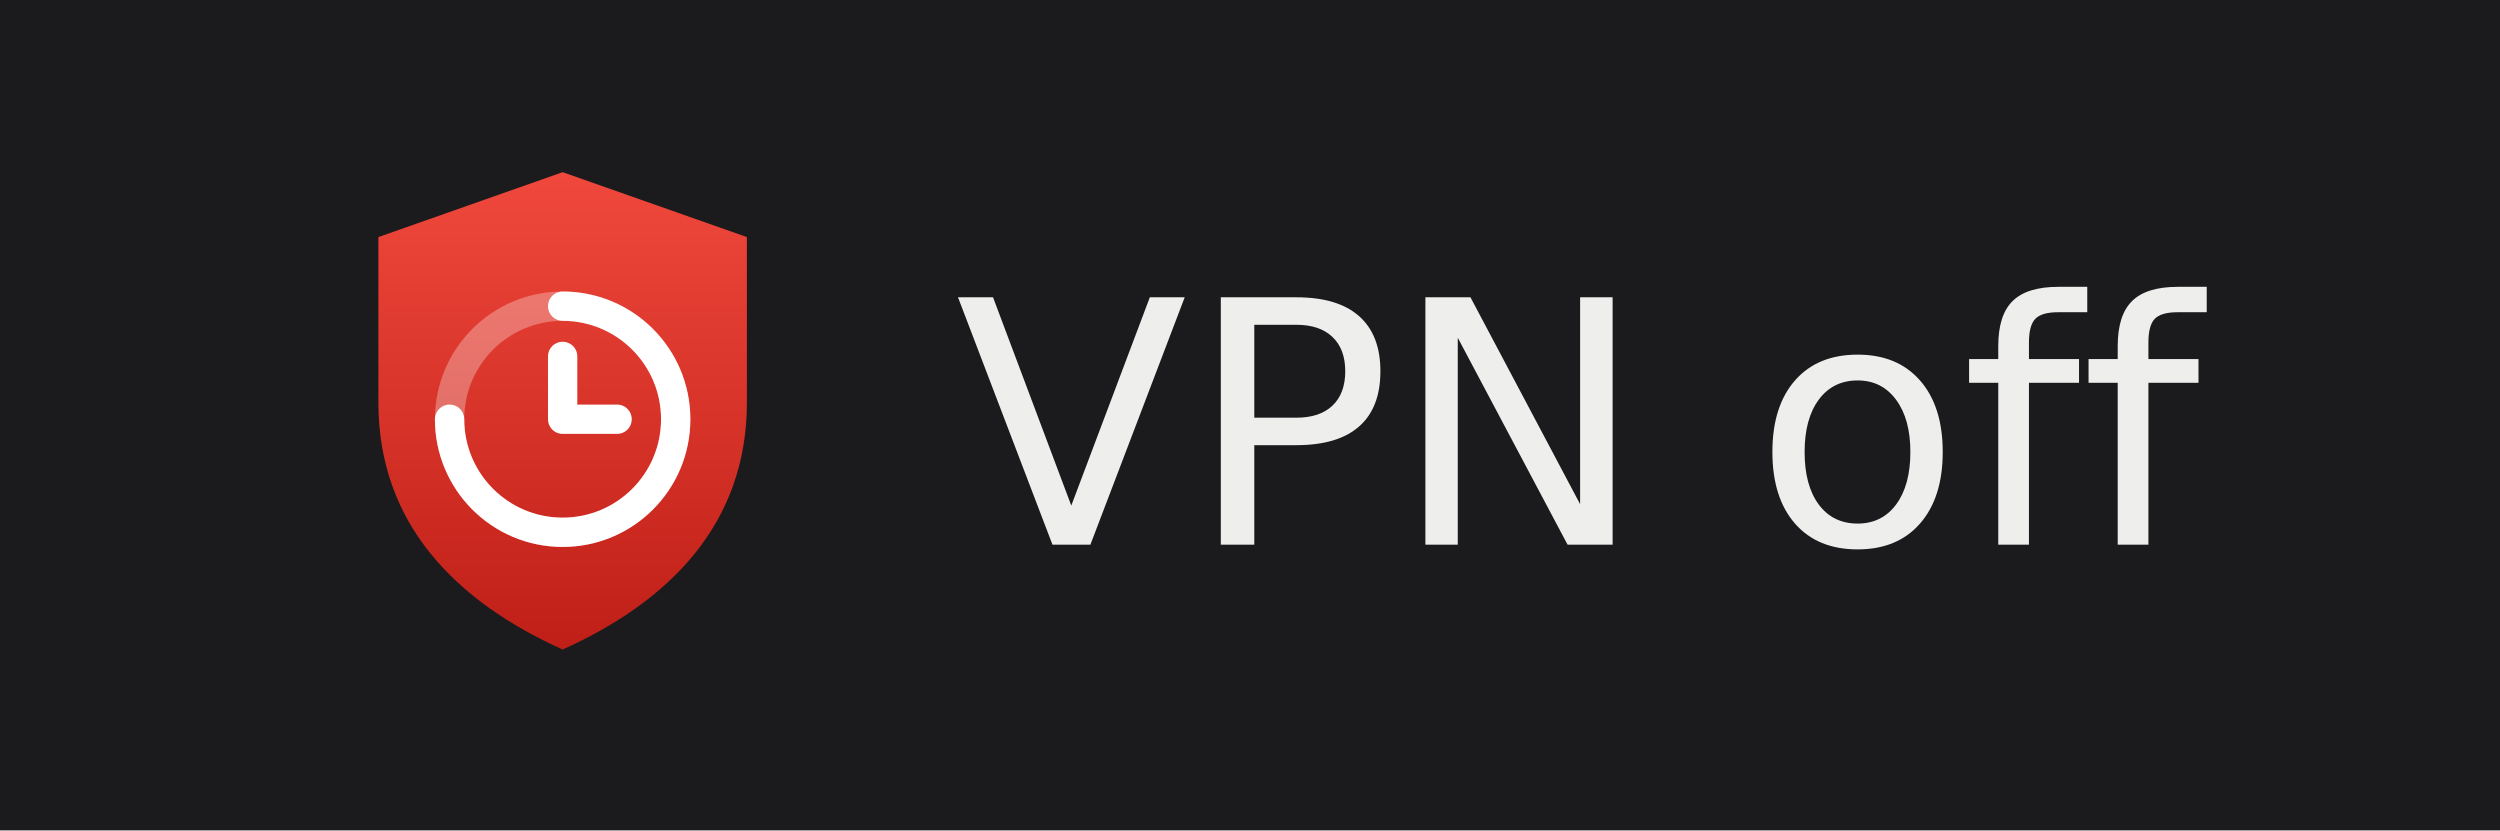
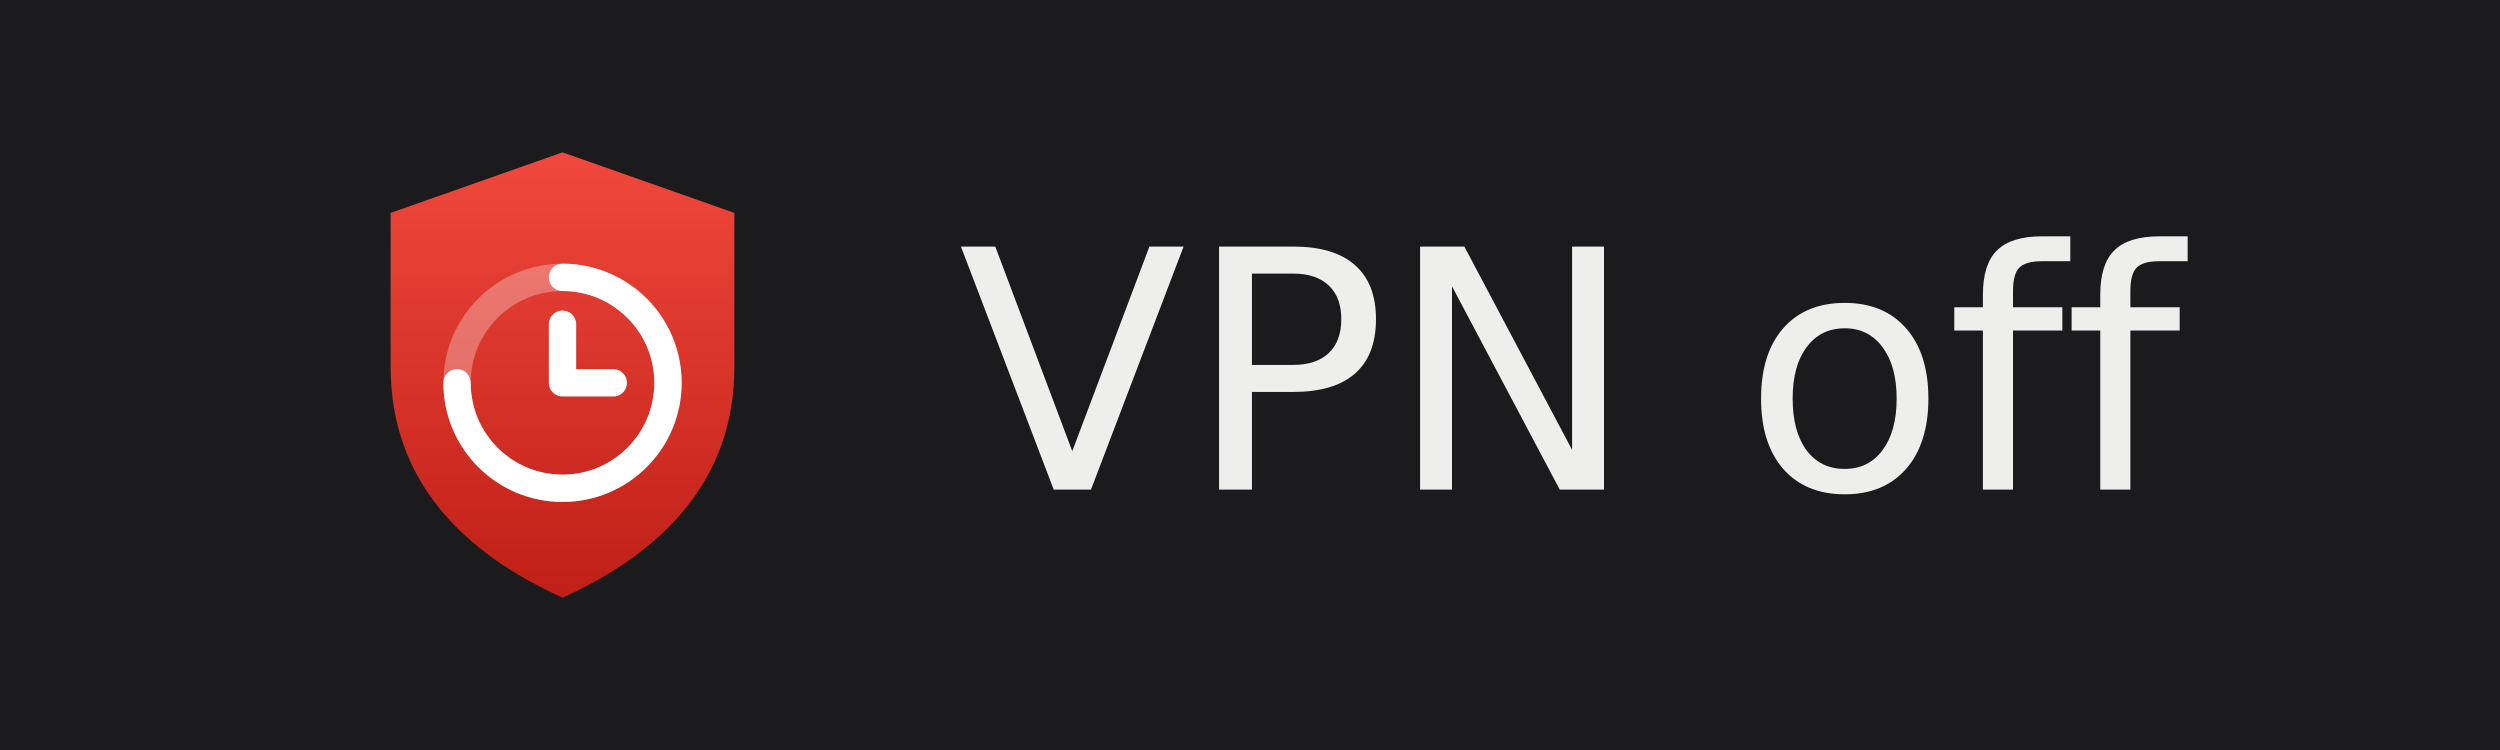
- <svg xmlns="http://www.w3.org/2000/svg" viewBox="0 0 280 93" role="img" aria-labelledby="t">
+ <svg xmlns="http://www.w3.org/2000/svg" viewBox="0 0 240 72" role="img" aria-labelledby="t">
  <defs>
    <linearGradient id="shield" x1="0" y1="0" x2="0" y2="1">
      <stop offset="0" stop-color="#F0483C" />
      <stop offset="1" stop-color="#BF1F17" />
    </linearGradient>
  </defs>
-   <rect width="280" height="93" fill="#1b1b1d" />
-   <g transform="translate(33 16) scale(.469)">
+   <rect width="240" height="72" fill="#1b1b1d" />
+   <g transform="translate(30 12) scale(.375)">
    <path fill="url(#shield)" d="M64 7 108 22.5v39.5c0 29-18.500 47.500-44 59C38.500 109.500 20 91 20 62V22.500Z" />
    <circle cx="64" cy="66" r="27" fill="none" stroke="#fff" stroke-opacity=".3" stroke-width="7" />
    <path d="M64 39A27 27 0 1 1 37 66" fill="none" stroke="#fff" stroke-width="7" stroke-linecap="round" />
    <path d="M64 51V66H77" fill="none" stroke="#fff" stroke-width="7" stroke-linecap="round" stroke-linejoin="round" />
  </g>
-   <text x="107" y="61" fill="#eeeeec" font-family="Ubuntu, Cantarell, 'DejaVu Sans', sans-serif" font-size="38">VPN off</text>
+   <text x="92" y="47" fill="#eeeeec" font-family="Ubuntu, Cantarell, 'DejaVu Sans', sans-serif" font-size="32">VPN off</text>
</svg>
